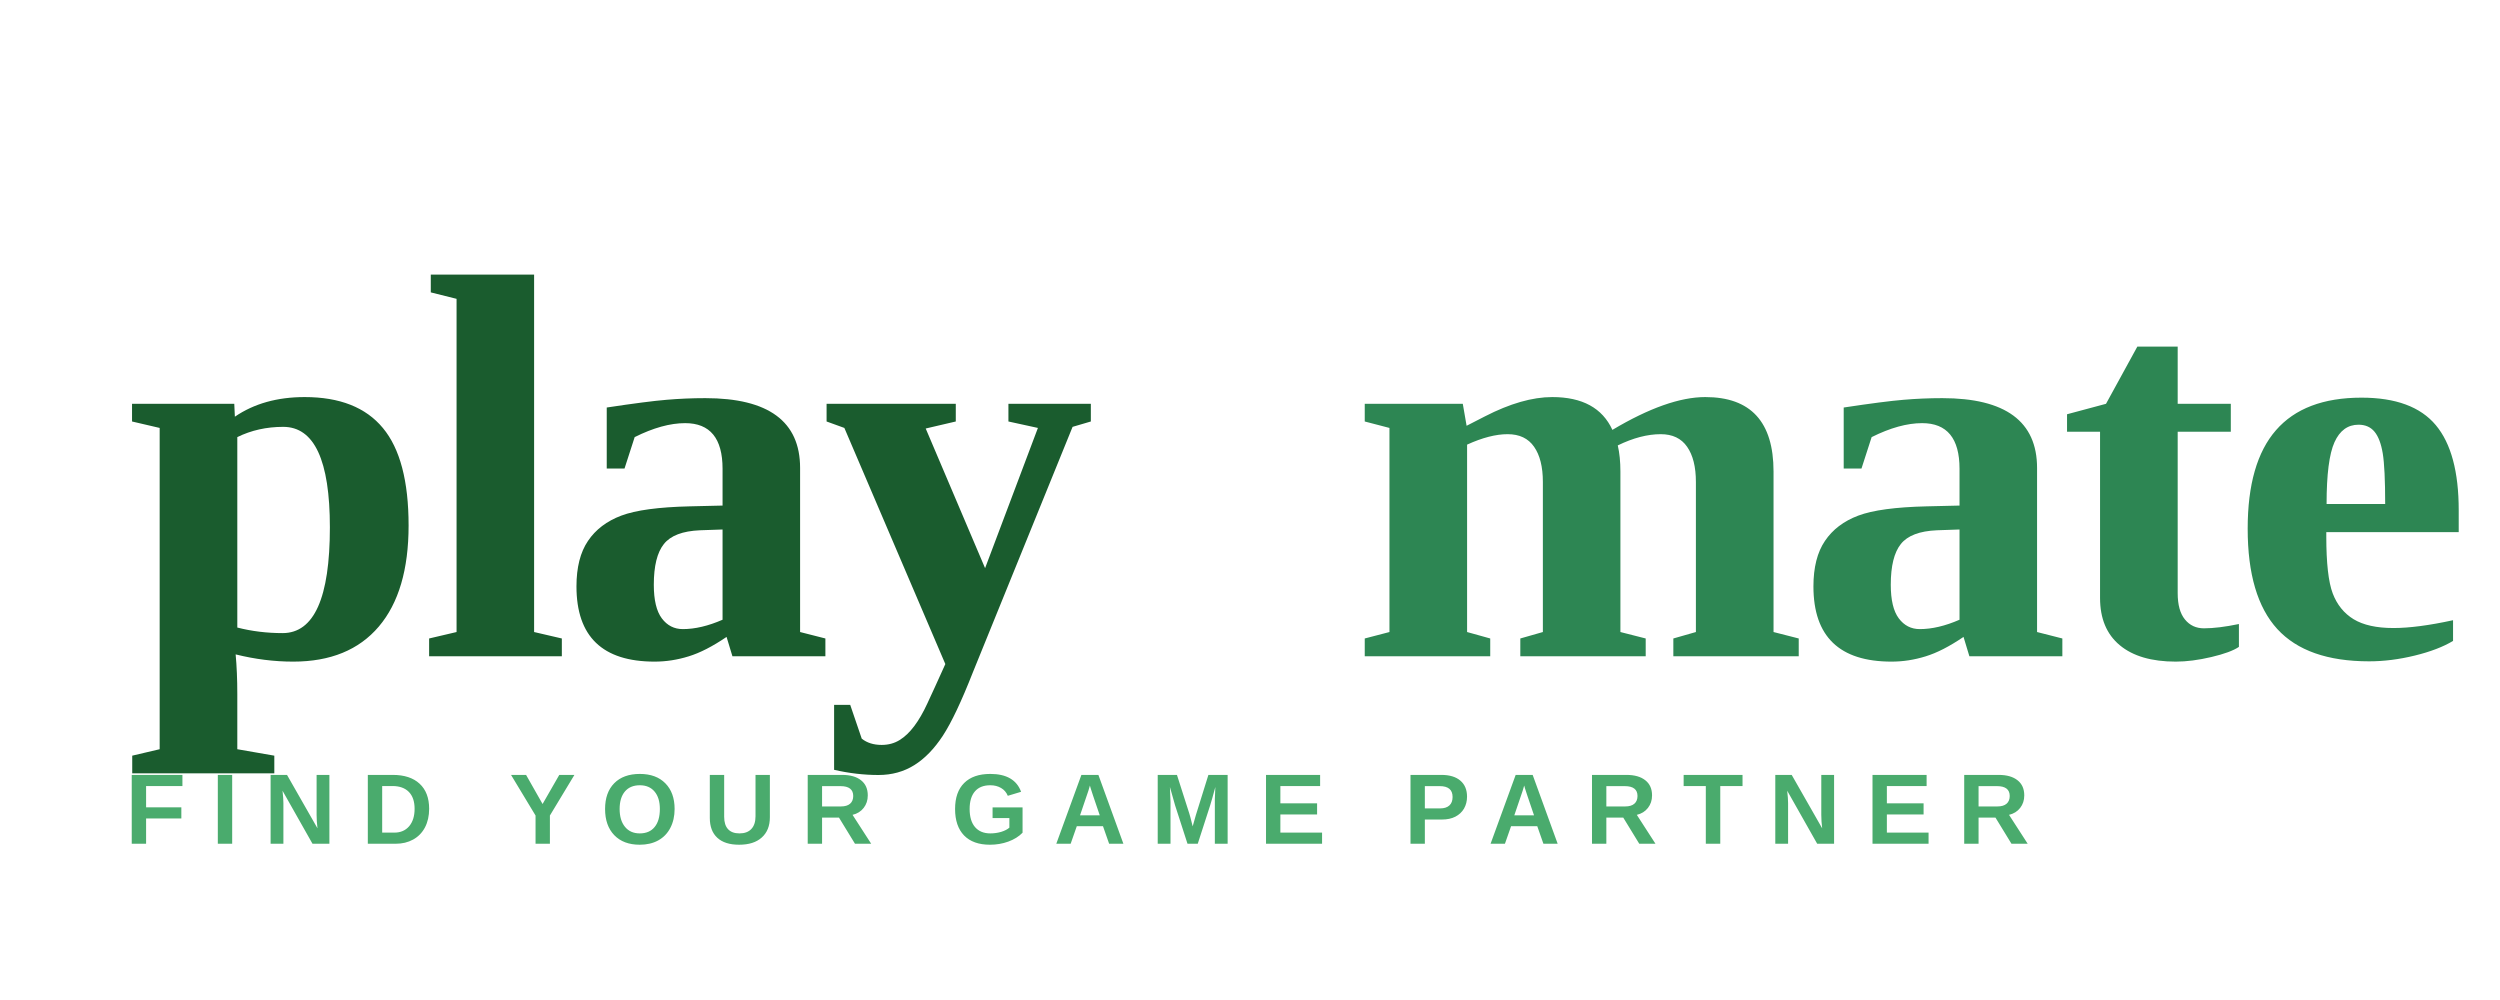
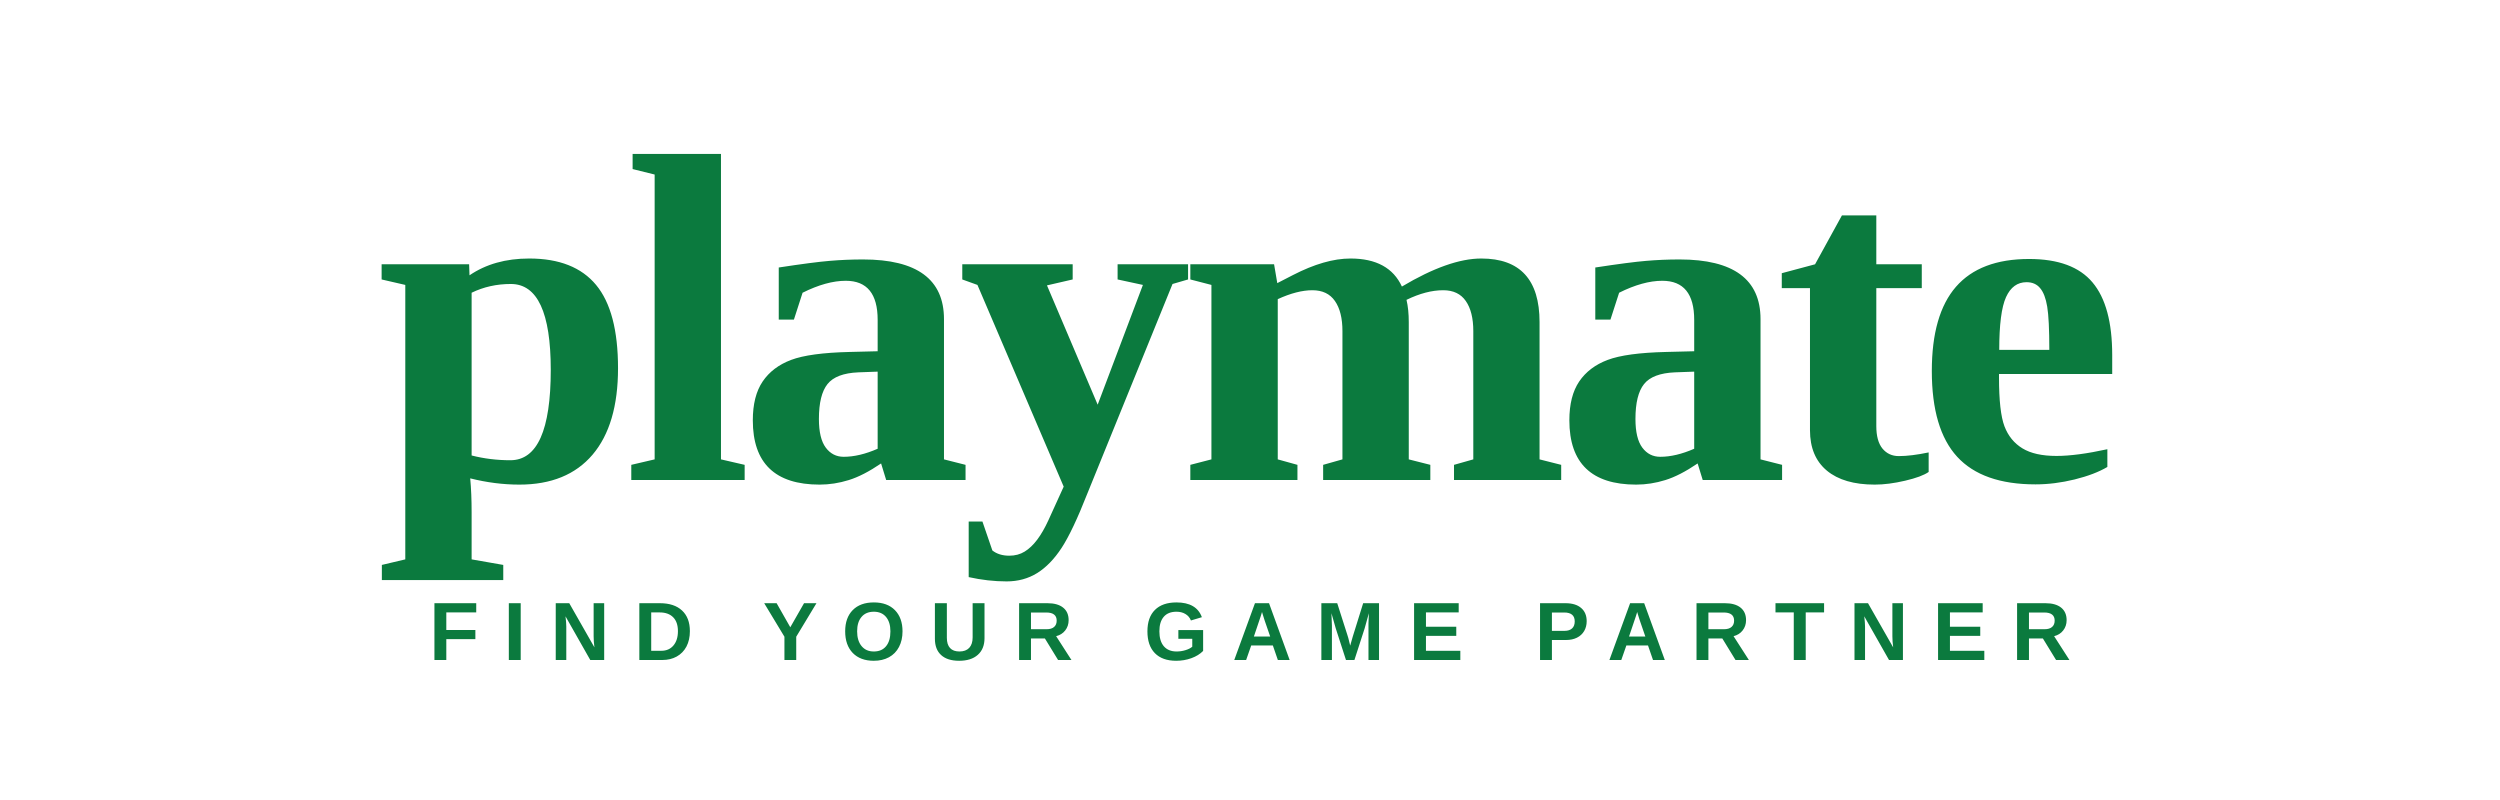
- <svg xmlns="http://www.w3.org/2000/svg" viewBox="0 0 400 160" width="400" height="160">
-   <rect width="400" height="160" fill="transparent" />
-   <text x="20" y="105" font-family="Georgia, 'Times New Roman', serif" font-size="88" font-weight="900" fill="#1a5c2e" letter-spacing="-2">play</text>
-   <text x="216" y="105" font-family="Georgia, 'Times New Roman', serif" font-size="88" font-weight="900" fill="#2d8653" letter-spacing="-2">mate</text>
-   <text x="20" y="135" font-family="Arial, Helvetica, sans-serif" font-size="16" font-weight="600" fill="#4aab6d" letter-spacing="4">FIND YOUR GAME PARTNER</text>
+ <svg xmlns="http://www.w3.org/2000/svg" viewBox="0 0 500 160" width="500" height="160">
+   <rect width="500" height="160" fill="transparent" />
+   <text x="250" y="96" font-family="Georgia, 'Times New Roman', serif" font-size="94" font-weight="900" fill="#0b7a3e" text-anchor="middle" letter-spacing="-3">playmate</text>
+   <text x="250" y="132" font-family="'Montserrat', 'Century Gothic', 'Helvetica Neue', Arial, sans-serif" font-size="16.5" font-weight="700" fill="#0b7a3e" text-anchor="middle" letter-spacing="4.8">FIND YOUR GAME PARTNER</text>
</svg>
